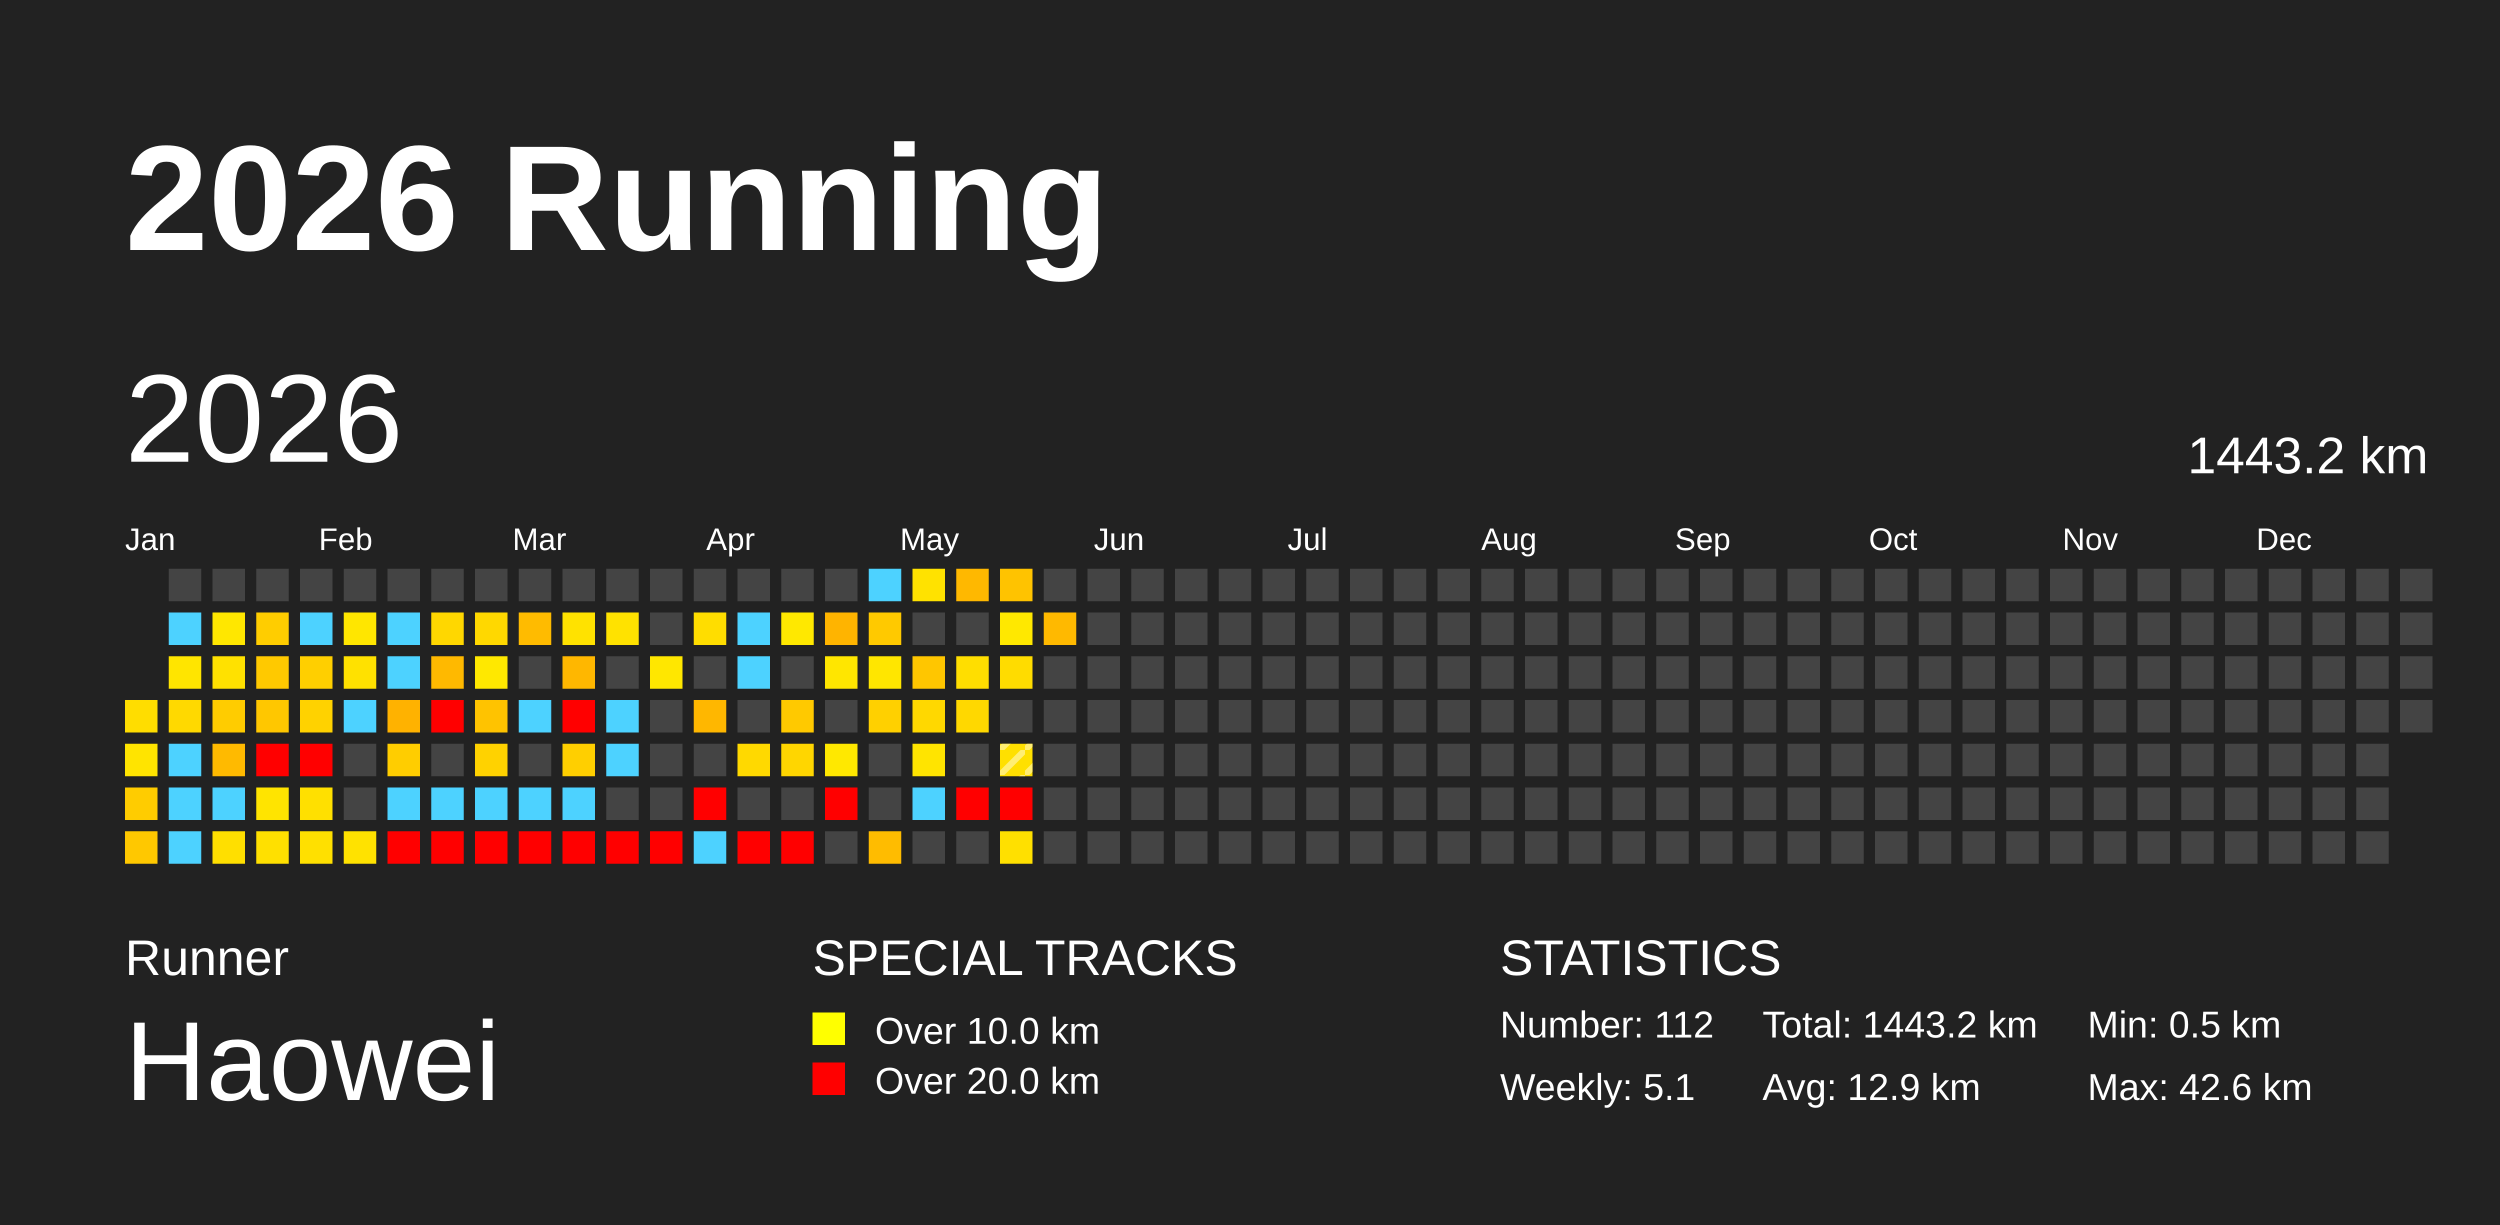
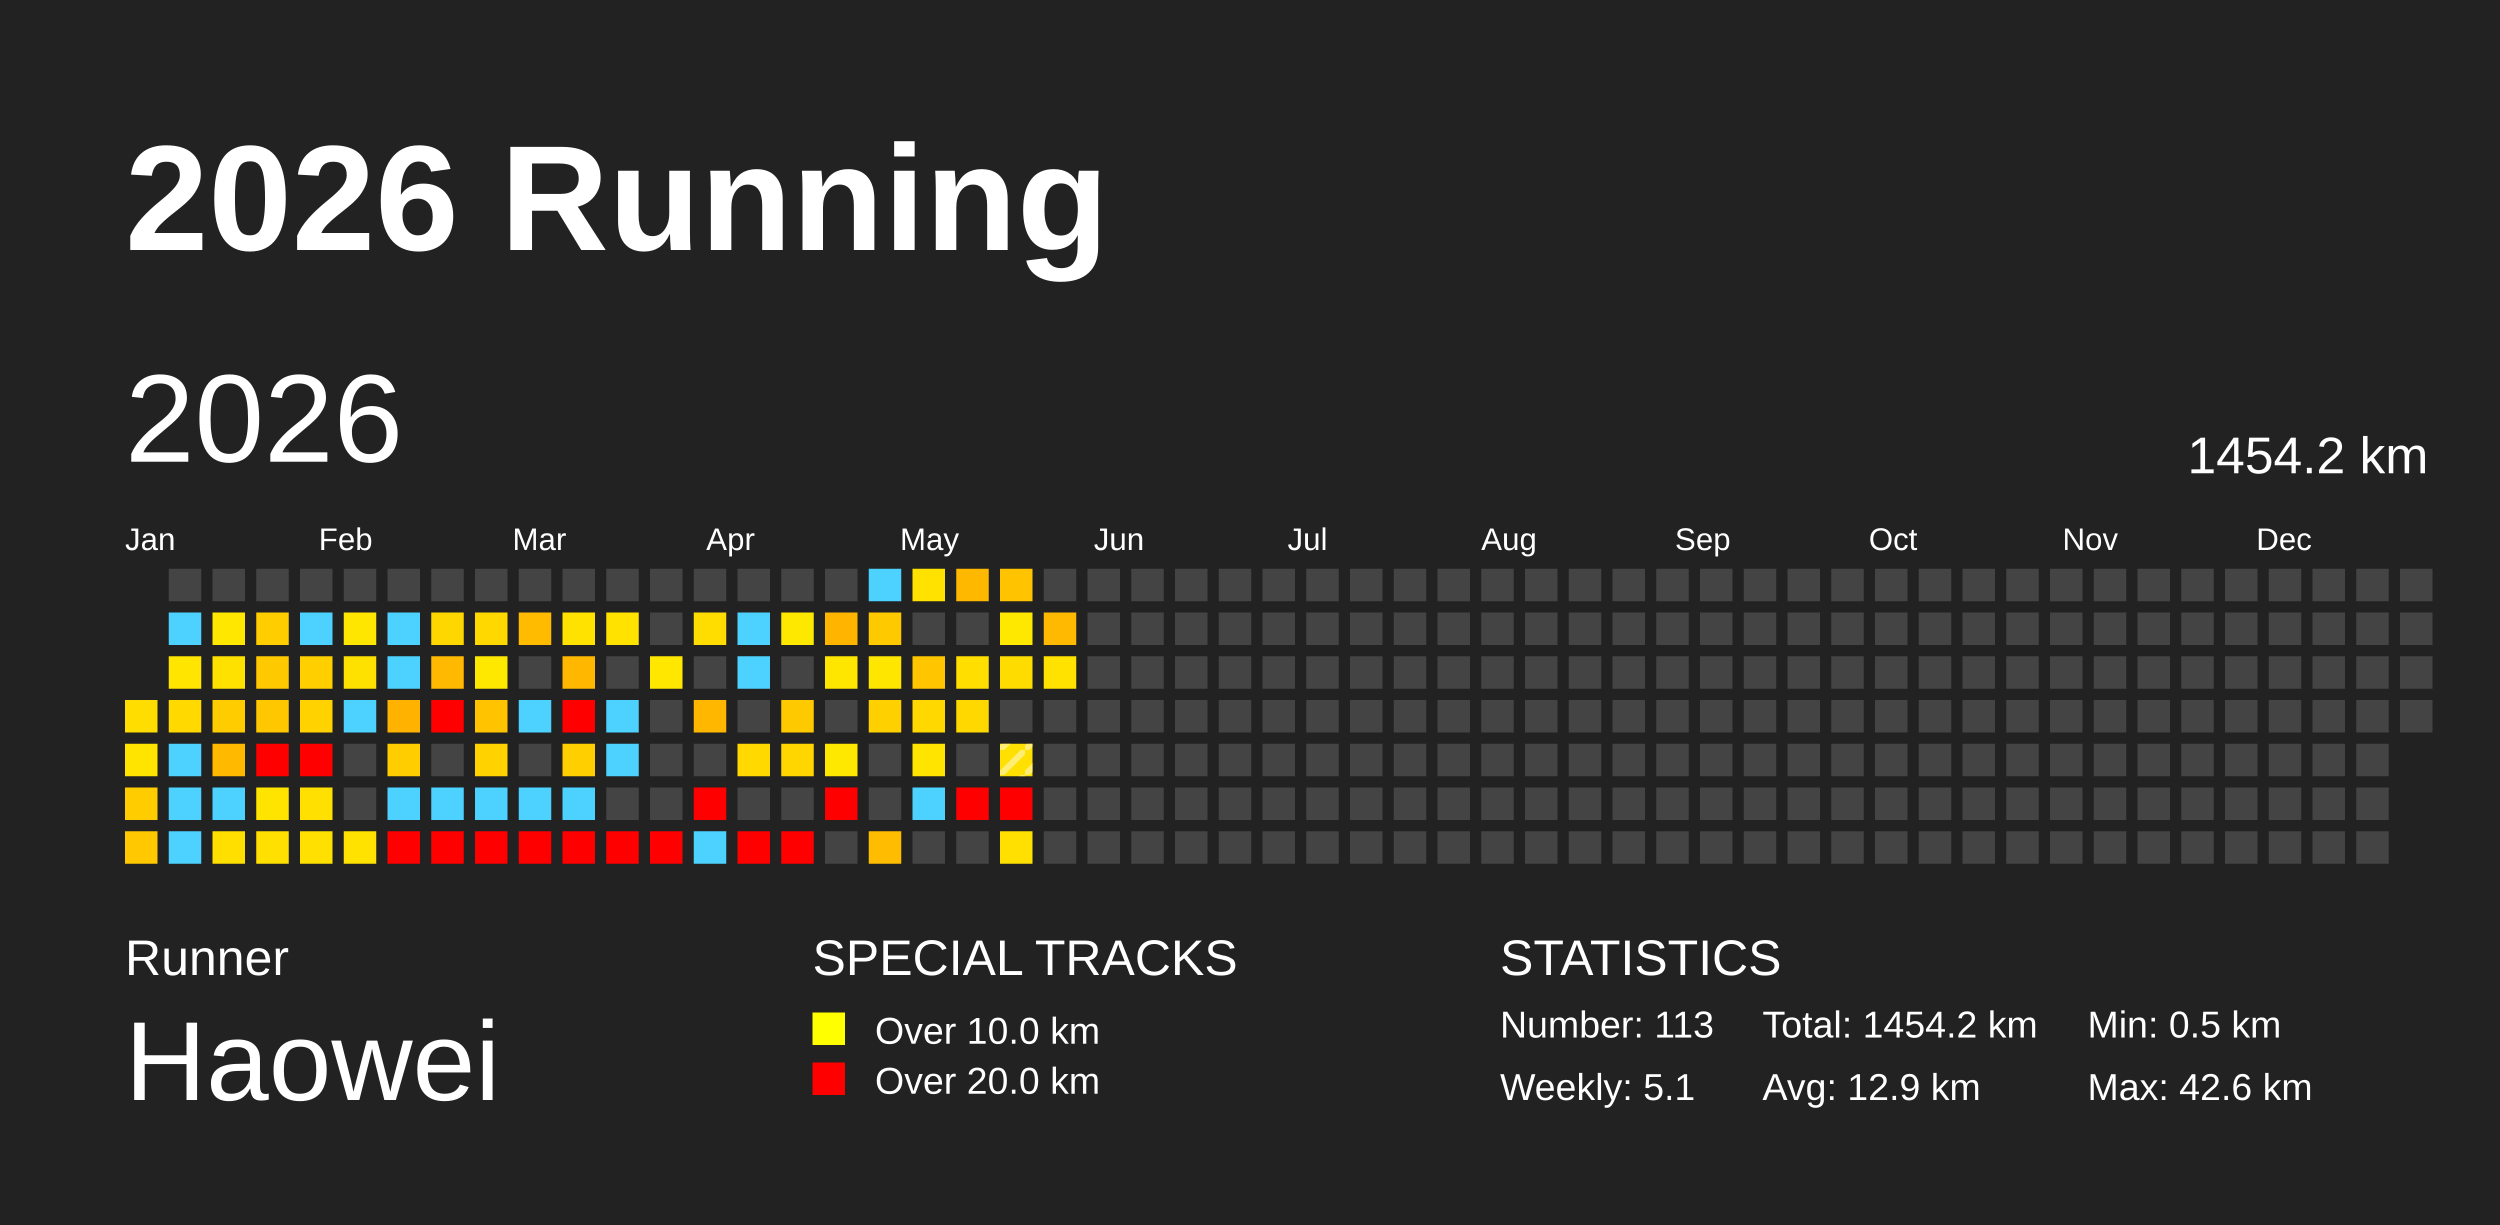
<svg xmlns="http://www.w3.org/2000/svg" baseProfile="full" height="98mm" version="1.1" viewBox="0,0,200,98" width="200mm">
  <defs>
    <pattern height="2" id="indoor-stripe" patternUnits="userSpaceOnUse" width="2">
      <line stroke="white" stroke-opacity="0.45" stroke-width="0.5" x1="0" x2="2" y1="2" y2="0" />
    </pattern>
  </defs>
  <rect fill="#222222" height="98" width="200" x="0" y="0" />
  <text fill="#FFFFFF" style="font-size:12px; font-family:Arial; font-weight:bold;" x="10" y="20">2026 Running</text>
  <text fill="#FFFFFF" style="font-size:4px; font-family:Arial" x="10" y="78">Runner</text>
  <text fill="#FFFFFF" style="font-size:9px; font-family:Arial" x="10" y="88">Haowei</text>
  <text fill="#FFFFFF" style="font-size:4px; font-family:Arial" x="65" y="78">SPECIAL TRACKS</text>
  <rect fill="yellow" height="2.6" width="2.6" x="65" y="81" />
  <text fill="#FFFFFF" style="font-size:3px; font-family:Arial" x="70" y="83.5">Over 10.0 km</text>
  <rect fill="red" height="2.6" width="2.6" x="65" y="85" />
  <text fill="#FFFFFF" style="font-size:3px; font-family:Arial" x="70" y="87.5">Over 20.0 km</text>
  <text fill="#FFFFFF" style="font-size:4px; font-family:Arial" x="120" y="78">STATISTICS</text>
-   <text fill="#FFFFFF" style="font-size:3px; font-family:Arial" x="120" y="83">Number: 112</text>
+   <text fill="#FFFFFF" style="font-size:3px; font-family:Arial" x="120" y="83">Number: 113</text>
  <text fill="#FFFFFF" style="font-size:3px; font-family:Arial" x="120" y="88">Weekly: 5.1</text>
-   <text fill="#FFFFFF" style="font-size:3px; font-family:Arial" x="141" y="83">Total: 1443.2 km</text>
+   <text fill="#FFFFFF" style="font-size:3px; font-family:Arial" x="141" y="83">Total: 1454.2 km</text>
  <text fill="#FFFFFF" style="font-size:3px; font-family:Arial" x="141" y="88">Avg: 12.9 km</text>
  <text fill="#FFFFFF" style="font-size:3px; font-family:Arial" x="167" y="83">Min: 0.5 km</text>
  <text fill="#FFFFFF" style="font-size:3px; font-family:Arial" x="167" y="88">Max: 42.6 km</text>
  <text dominant-baseline="hanging" fill="#FFFFFF" style="font-size:10.0px; font-family:Arial;" x="10" y="30">2026</text>
-   <text dominant-baseline="hanging" fill="#FFFFFF" style="font-size:4.125px; font-family:Arial;" x="175" y="35">1443.2 km</text>
+   <text dominant-baseline="hanging" fill="#FFFFFF" style="font-size:4.125px; font-family:Arial;" x="175" y="35">1454.2 km</text>
  <text fill="#FFFFFF" style="font-size:2.5px; font-family:Arial" x="10.0" y="44">Jan</text>
  <text fill="#FFFFFF" style="font-size:2.5px; font-family:Arial" x="25.5" y="44">Feb</text>
  <text fill="#FFFFFF" style="font-size:2.5px; font-family:Arial" x="41.0" y="44">Mar</text>
  <text fill="#FFFFFF" style="font-size:2.5px; font-family:Arial" x="56.5" y="44">Apr</text>
  <text fill="#FFFFFF" style="font-size:2.5px; font-family:Arial" x="72.0" y="44">May</text>
  <text fill="#FFFFFF" style="font-size:2.5px; font-family:Arial" x="87.5" y="44">Jun</text>
  <text fill="#FFFFFF" style="font-size:2.5px; font-family:Arial" x="103.0" y="44">Jul</text>
  <text fill="#FFFFFF" style="font-size:2.5px; font-family:Arial" x="118.5" y="44">Aug</text>
  <text fill="#FFFFFF" style="font-size:2.5px; font-family:Arial" x="134.0" y="44">Sep</text>
  <text fill="#FFFFFF" style="font-size:2.5px; font-family:Arial" x="149.5" y="44">Oct</text>
  <text fill="#FFFFFF" style="font-size:2.5px; font-family:Arial" x="165.0" y="44">Nov</text>
  <text fill="#FFFFFF" style="font-size:2.5px; font-family:Arial" x="180.5" y="44">Dec</text>
  <rect fill="#ffdd00" height="2.6" width="2.6" x="10.0" y="56.0" />
  <rect fill="#ffe400" height="2.6" width="2.6" x="10.0" y="59.5" />
  <rect fill="#ffcc00" height="2.6" width="2.6" x="10.0" y="63.0" />
  <rect fill="#ffc800" height="2.6" width="2.6" x="10.0" y="66.5" />
  <rect fill="#444444" height="2.6" width="2.6" x="13.5" y="45.5" />
  <rect fill="#4dd2ff" height="2.6" width="2.6" x="13.5" y="49.0" />
  <rect fill="#ffe500" height="2.6" width="2.6" x="13.5" y="52.5" />
  <rect fill="#ffd900" height="2.6" width="2.6" x="13.5" y="56.0" />
  <rect fill="#4dd2ff" height="2.6" width="2.6" x="13.5" y="59.5" />
  <rect fill="#4dd2ff" height="2.6" width="2.6" x="13.5" y="63.0" />
  <rect fill="#4dd2ff" height="2.6" width="2.6" x="13.5" y="66.5" />
  <rect fill="#444444" height="2.6" width="2.6" x="17.0" y="45.5" />
  <rect fill="#ffe700" height="2.6" width="2.6" x="17.0" y="49.0" />
  <rect fill="#ffe100" height="2.6" width="2.6" x="17.0" y="52.5" />
  <rect fill="#ffcc00" height="2.6" width="2.6" x="17.0" y="56.0" />
  <rect fill="#ffba00" height="2.6" width="2.6" x="17.0" y="59.5" />
  <rect fill="#4dd2ff" height="2.6" width="2.6" x="17.0" y="63.0" />
  <rect fill="#ffdf00" height="2.6" width="2.6" x="17.0" y="66.5" />
  <rect fill="#444444" height="2.6" width="2.6" x="20.5" y="45.5" />
  <rect fill="#ffcd00" height="2.6" width="2.6" x="20.5" y="49.0" />
  <rect fill="#ffc900" height="2.6" width="2.6" x="20.5" y="52.5" />
  <rect fill="#ffc700" height="2.6" width="2.6" x="20.5" y="56.0" />
  <rect fill="red" height="2.6" width="2.6" x="20.5" y="59.5" />
  <rect fill="#ffe400" height="2.6" width="2.6" x="20.5" y="63.0" />
  <rect fill="#ffe000" height="2.6" width="2.6" x="20.5" y="66.5" />
  <rect fill="#444444" height="2.6" width="2.6" x="24.0" y="45.5" />
  <rect fill="#4dd2ff" height="2.6" width="2.6" x="24.0" y="49.0" />
  <rect fill="#ffcf00" height="2.6" width="2.6" x="24.0" y="52.5" />
  <rect fill="#ffd200" height="2.6" width="2.6" x="24.0" y="56.0" />
  <rect fill="red" height="2.6" width="2.6" x="24.0" y="59.5" />
  <rect fill="#ffe000" height="2.6" width="2.6" x="24.0" y="63.0" />
  <rect fill="#ffe000" height="2.6" width="2.6" x="24.0" y="66.5" />
  <rect fill="#444444" height="2.6" width="2.6" x="27.5" y="45.5" />
  <rect fill="#ffe600" height="2.6" width="2.6" x="27.5" y="49.0" />
  <rect fill="#ffe100" height="2.6" width="2.6" x="27.5" y="52.5" />
  <rect fill="#4dd2ff" height="2.6" width="2.6" x="27.5" y="56.0" />
  <rect fill="#444444" height="2.6" width="2.6" x="27.5" y="59.5" />
  <rect fill="#444444" height="2.6" width="2.6" x="27.5" y="63.0" />
  <rect fill="#ffe200" height="2.6" width="2.6" x="27.5" y="66.5" />
  <rect fill="#444444" height="2.6" width="2.6" x="31.0" y="45.5" />
  <rect fill="#4dd2ff" height="2.6" width="2.6" x="31.0" y="49.0" />
  <rect fill="#4dd2ff" height="2.6" width="2.6" x="31.0" y="52.5" />
  <rect fill="#ffb200" height="2.6" width="2.6" x="31.0" y="56.0" />
  <rect fill="#ffcd00" height="2.6" width="2.6" x="31.0" y="59.5" />
  <rect fill="#4dd2ff" height="2.6" width="2.6" x="31.0" y="63.0" />
  <rect fill="red" height="2.6" width="2.6" x="31.0" y="66.5" />
  <rect fill="#444444" height="2.6" width="2.6" x="34.5" y="45.5" />
  <rect fill="#ffd700" height="2.6" width="2.6" x="34.5" y="49.0" />
  <rect fill="#ffb900" height="2.6" width="2.6" x="34.5" y="52.5" />
  <rect fill="red" height="2.6" width="2.6" x="34.5" y="56.0" />
  <rect fill="#444444" height="2.6" width="2.6" x="34.5" y="59.5" />
  <rect fill="#4dd2ff" height="2.6" width="2.6" x="34.5" y="63.0" />
  <rect fill="red" height="2.6" width="2.6" x="34.5" y="66.5" />
  <rect fill="#444444" height="2.6" width="2.6" x="38.0" y="45.5" />
  <rect fill="#ffd800" height="2.6" width="2.6" x="38.0" y="49.0" />
  <rect fill="#ffe800" height="2.6" width="2.6" x="38.0" y="52.5" />
  <rect fill="#ffc300" height="2.6" width="2.6" x="38.0" y="56.0" />
  <rect fill="#ffd200" height="2.6" width="2.6" x="38.0" y="59.5" />
  <rect fill="#4dd2ff" height="2.6" width="2.6" x="38.0" y="63.0" />
  <rect fill="red" height="2.6" width="2.6" x="38.0" y="66.5" />
  <rect fill="#444444" height="2.6" width="2.6" x="41.5" y="45.5" />
  <rect fill="#ffbb00" height="2.6" width="2.6" x="41.5" y="49.0" />
  <rect fill="#444444" height="2.6" width="2.6" x="41.5" y="52.5" />
  <rect fill="#4dd2ff" height="2.6" width="2.6" x="41.5" y="56.0" />
  <rect fill="#444444" height="2.6" width="2.6" x="41.5" y="59.5" />
  <rect fill="#4dd2ff" height="2.6" width="2.6" x="41.5" y="63.0" />
  <rect fill="red" height="2.6" width="2.6" x="41.5" y="66.5" />
  <rect fill="#444444" height="2.6" width="2.6" x="45.0" y="45.5" />
  <rect fill="#ffe200" height="2.6" width="2.6" x="45.0" y="49.0" />
  <rect fill="#ffb700" height="2.6" width="2.6" x="45.0" y="52.5" />
  <rect fill="red" height="2.6" width="2.6" x="45.0" y="56.0" />
  <rect fill="#ffcf00" height="2.6" width="2.6" x="45.0" y="59.5" />
  <rect fill="#4dd2ff" height="2.6" width="2.6" x="45.0" y="63.0" />
  <rect fill="red" height="2.6" width="2.6" x="45.0" y="66.5" />
  <rect fill="#444444" height="2.6" width="2.6" x="48.5" y="45.5" />
  <rect fill="#ffe200" height="2.6" width="2.6" x="48.5" y="49.0" />
  <rect fill="#444444" height="2.6" width="2.6" x="48.5" y="52.5" />
  <rect fill="#4dd2ff" height="2.6" width="2.6" x="48.5" y="56.0" />
  <rect fill="#4dd2ff" height="2.6" width="2.6" x="48.5" y="59.5" />
  <rect fill="#444444" height="2.6" width="2.6" x="48.5" y="63.0" />
  <rect fill="red" height="2.6" width="2.6" x="48.5" y="66.5" />
  <rect fill="#444444" height="2.6" width="2.6" x="52.0" y="45.5" />
  <rect fill="#444444" height="2.6" width="2.6" x="52.0" y="49.0" />
  <rect fill="#ffe700" height="2.6" width="2.6" x="52.0" y="52.5" />
  <rect fill="#444444" height="2.6" width="2.6" x="52.0" y="56.0" />
  <rect fill="#444444" height="2.6" width="2.6" x="52.0" y="59.5" />
  <rect fill="#444444" height="2.6" width="2.6" x="52.0" y="63.0" />
  <rect fill="red" height="2.6" width="2.6" x="52.0" y="66.5" />
  <rect fill="#444444" height="2.6" width="2.6" x="55.5" y="45.5" />
  <rect fill="#ffdd00" height="2.6" width="2.6" x="55.5" y="49.0" />
  <rect fill="#444444" height="2.6" width="2.6" x="55.5" y="52.5" />
  <rect fill="#ffb700" height="2.6" width="2.6" x="55.5" y="56.0" />
  <rect fill="#444444" height="2.6" width="2.6" x="55.5" y="59.5" />
  <rect fill="red" height="2.6" width="2.6" x="55.5" y="63.0" />
  <rect fill="#4dd2ff" height="2.6" width="2.6" x="55.5" y="66.5" />
  <rect fill="#444444" height="2.6" width="2.6" x="59.0" y="45.5" />
  <rect fill="#4dd2ff" height="2.6" width="2.6" x="59.0" y="49.0" />
  <rect fill="#4dd2ff" height="2.6" width="2.6" x="59.0" y="52.5" />
  <rect fill="#444444" height="2.6" width="2.6" x="59.0" y="56.0" />
  <rect fill="#ffd900" height="2.6" width="2.6" x="59.0" y="59.5" />
  <rect fill="#444444" height="2.6" width="2.6" x="59.0" y="63.0" />
  <rect fill="red" height="2.6" width="2.6" x="59.0" y="66.5" />
  <rect fill="#444444" height="2.6" width="2.6" x="62.5" y="45.5" />
  <rect fill="#ffe800" height="2.6" width="2.6" x="62.5" y="49.0" />
  <rect fill="#444444" height="2.6" width="2.6" x="62.5" y="52.5" />
  <rect fill="#ffc900" height="2.6" width="2.6" x="62.5" y="56.0" />
  <rect fill="#ffd600" height="2.6" width="2.6" x="62.5" y="59.5" />
  <rect fill="#444444" height="2.6" width="2.6" x="62.5" y="63.0" />
  <rect fill="red" height="2.6" width="2.6" x="62.5" y="66.5" />
  <rect fill="#444444" height="2.6" width="2.6" x="66.0" y="45.5" />
  <rect fill="#ffb400" height="2.6" width="2.6" x="66.0" y="49.0" />
  <rect fill="#ffe600" height="2.6" width="2.6" x="66.0" y="52.5" />
  <rect fill="#444444" height="2.6" width="2.6" x="66.0" y="56.0" />
  <rect fill="#ffe800" height="2.6" width="2.6" x="66.0" y="59.5" />
  <rect fill="red" height="2.6" width="2.6" x="66.0" y="63.0" />
  <rect fill="#444444" height="2.6" width="2.6" x="66.0" y="66.5" />
  <rect fill="#4dd2ff" height="2.6" width="2.6" x="69.5" y="45.5" />
  <rect fill="#ffc900" height="2.6" width="2.6" x="69.5" y="49.0" />
  <rect fill="#ffe600" height="2.6" width="2.6" x="69.5" y="52.5" />
  <rect fill="#ffd000" height="2.6" width="2.6" x="69.5" y="56.0" />
  <rect fill="#444444" height="2.6" width="2.6" x="69.5" y="59.5" />
  <rect fill="#444444" height="2.6" width="2.6" x="69.5" y="63.0" />
  <rect fill="#ffbc00" height="2.6" width="2.6" x="69.5" y="66.5" />
  <rect fill="#ffe200" height="2.6" width="2.6" x="73.0" y="45.5" />
  <rect fill="#444444" height="2.6" width="2.6" x="73.0" y="49.0" />
  <rect fill="#ffc600" height="2.6" width="2.6" x="73.0" y="52.5" />
  <rect fill="#ffd800" height="2.6" width="2.6" x="73.0" y="56.0" />
  <rect fill="#ffe400" height="2.6" width="2.6" x="73.0" y="59.5" />
  <rect fill="#4dd2ff" height="2.6" width="2.6" x="73.0" y="63.0" />
  <rect fill="#444444" height="2.6" width="2.6" x="73.0" y="66.5" />
  <rect fill="#ffb800" height="2.6" width="2.6" x="76.5" y="45.5" />
  <rect fill="#444444" height="2.6" width="2.6" x="76.5" y="49.0" />
  <rect fill="#ffde00" height="2.6" width="2.6" x="76.5" y="52.5" />
  <rect fill="#ffd800" height="2.6" width="2.6" x="76.5" y="56.0" />
  <rect fill="#444444" height="2.6" width="2.6" x="76.5" y="59.5" />
  <rect fill="red" height="2.6" width="2.6" x="76.5" y="63.0" />
  <rect fill="#444444" height="2.6" width="2.6" x="76.5" y="66.5" />
  <rect fill="#ffc300" height="2.6" width="2.6" x="80.0" y="45.5" />
  <rect fill="#ffe800" height="2.6" width="2.6" x="80.0" y="49.0" />
  <rect fill="#ffdc00" height="2.6" width="2.6" x="80.0" y="52.5" />
  <rect fill="#444444" height="2.6" width="2.6" x="80.0" y="56.0" />
  <rect fill="#ffe000" height="2.6" width="2.6" x="80.0" y="59.5" />
  <rect fill="url(#indoor-stripe)" height="2.6" style="pointer-events: none;" width="2.6" x="80.0" y="59.5" />
  <rect fill="red" height="2.6" width="2.6" x="80.0" y="63.0" />
  <rect fill="#ffe000" height="2.6" width="2.6" x="80.0" y="66.5" />
  <rect fill="#444444" height="2.6" width="2.6" x="83.5" y="45.5" />
  <rect fill="#ffb900" height="2.6" width="2.6" x="83.5" y="49.0" />
-   <rect fill="#444444" height="2.6" width="2.6" x="83.5" y="52.5" />
+   <rect fill="#ffe200" height="2.6" width="2.6" x="83.5" y="52.5" />
  <rect fill="#444444" height="2.6" width="2.6" x="83.5" y="56.0" />
  <rect fill="#444444" height="2.6" width="2.6" x="83.5" y="59.5" />
  <rect fill="#444444" height="2.6" width="2.6" x="83.5" y="63.0" />
  <rect fill="#444444" height="2.6" width="2.6" x="83.5" y="66.5" />
  <rect fill="#444444" height="2.6" width="2.6" x="87.0" y="45.5" />
  <rect fill="#444444" height="2.6" width="2.6" x="87.0" y="49.0" />
  <rect fill="#444444" height="2.6" width="2.6" x="87.0" y="52.5" />
  <rect fill="#444444" height="2.6" width="2.6" x="87.0" y="56.0" />
  <rect fill="#444444" height="2.6" width="2.6" x="87.0" y="59.5" />
  <rect fill="#444444" height="2.6" width="2.6" x="87.0" y="63.0" />
  <rect fill="#444444" height="2.6" width="2.6" x="87.0" y="66.5" />
  <rect fill="#444444" height="2.6" width="2.6" x="90.5" y="45.5" />
  <rect fill="#444444" height="2.6" width="2.6" x="90.5" y="49.0" />
  <rect fill="#444444" height="2.6" width="2.6" x="90.5" y="52.5" />
  <rect fill="#444444" height="2.6" width="2.6" x="90.5" y="56.0" />
  <rect fill="#444444" height="2.6" width="2.6" x="90.5" y="59.5" />
  <rect fill="#444444" height="2.6" width="2.6" x="90.5" y="63.0" />
  <rect fill="#444444" height="2.6" width="2.6" x="90.5" y="66.5" />
  <rect fill="#444444" height="2.6" width="2.6" x="94.0" y="45.5" />
  <rect fill="#444444" height="2.6" width="2.6" x="94.0" y="49.0" />
  <rect fill="#444444" height="2.6" width="2.6" x="94.0" y="52.5" />
  <rect fill="#444444" height="2.6" width="2.6" x="94.0" y="56.0" />
  <rect fill="#444444" height="2.6" width="2.6" x="94.0" y="59.5" />
  <rect fill="#444444" height="2.6" width="2.6" x="94.0" y="63.0" />
  <rect fill="#444444" height="2.6" width="2.6" x="94.0" y="66.5" />
  <rect fill="#444444" height="2.6" width="2.6" x="97.5" y="45.5" />
  <rect fill="#444444" height="2.6" width="2.6" x="97.5" y="49.0" />
  <rect fill="#444444" height="2.6" width="2.6" x="97.5" y="52.5" />
  <rect fill="#444444" height="2.6" width="2.6" x="97.5" y="56.0" />
  <rect fill="#444444" height="2.6" width="2.6" x="97.5" y="59.5" />
  <rect fill="#444444" height="2.6" width="2.6" x="97.5" y="63.0" />
  <rect fill="#444444" height="2.6" width="2.6" x="97.5" y="66.5" />
  <rect fill="#444444" height="2.6" width="2.6" x="101.0" y="45.5" />
  <rect fill="#444444" height="2.6" width="2.6" x="101.0" y="49.0" />
  <rect fill="#444444" height="2.6" width="2.6" x="101.0" y="52.5" />
  <rect fill="#444444" height="2.6" width="2.6" x="101.0" y="56.0" />
  <rect fill="#444444" height="2.6" width="2.6" x="101.0" y="59.5" />
  <rect fill="#444444" height="2.6" width="2.6" x="101.0" y="63.0" />
  <rect fill="#444444" height="2.6" width="2.6" x="101.0" y="66.5" />
  <rect fill="#444444" height="2.6" width="2.6" x="104.5" y="45.5" />
  <rect fill="#444444" height="2.6" width="2.6" x="104.5" y="49.0" />
  <rect fill="#444444" height="2.6" width="2.6" x="104.5" y="52.5" />
  <rect fill="#444444" height="2.6" width="2.6" x="104.5" y="56.0" />
  <rect fill="#444444" height="2.6" width="2.6" x="104.5" y="59.5" />
  <rect fill="#444444" height="2.6" width="2.6" x="104.5" y="63.0" />
  <rect fill="#444444" height="2.6" width="2.6" x="104.5" y="66.5" />
  <rect fill="#444444" height="2.6" width="2.6" x="108.0" y="45.5" />
  <rect fill="#444444" height="2.6" width="2.6" x="108.0" y="49.0" />
  <rect fill="#444444" height="2.6" width="2.6" x="108.0" y="52.5" />
  <rect fill="#444444" height="2.6" width="2.6" x="108.0" y="56.0" />
  <rect fill="#444444" height="2.6" width="2.6" x="108.0" y="59.5" />
  <rect fill="#444444" height="2.6" width="2.6" x="108.0" y="63.0" />
  <rect fill="#444444" height="2.6" width="2.6" x="108.0" y="66.5" />
  <rect fill="#444444" height="2.6" width="2.6" x="111.5" y="45.5" />
  <rect fill="#444444" height="2.6" width="2.6" x="111.5" y="49.0" />
  <rect fill="#444444" height="2.6" width="2.6" x="111.5" y="52.5" />
  <rect fill="#444444" height="2.6" width="2.6" x="111.5" y="56.0" />
  <rect fill="#444444" height="2.6" width="2.6" x="111.5" y="59.5" />
  <rect fill="#444444" height="2.6" width="2.6" x="111.5" y="63.0" />
  <rect fill="#444444" height="2.6" width="2.6" x="111.5" y="66.5" />
  <rect fill="#444444" height="2.6" width="2.6" x="115.0" y="45.5" />
  <rect fill="#444444" height="2.6" width="2.6" x="115.0" y="49.0" />
  <rect fill="#444444" height="2.6" width="2.6" x="115.0" y="52.5" />
  <rect fill="#444444" height="2.6" width="2.6" x="115.0" y="56.0" />
  <rect fill="#444444" height="2.6" width="2.6" x="115.0" y="59.5" />
  <rect fill="#444444" height="2.6" width="2.6" x="115.0" y="63.0" />
  <rect fill="#444444" height="2.6" width="2.6" x="115.0" y="66.5" />
  <rect fill="#444444" height="2.6" width="2.6" x="118.5" y="45.5" />
  <rect fill="#444444" height="2.6" width="2.6" x="118.5" y="49.0" />
  <rect fill="#444444" height="2.6" width="2.6" x="118.5" y="52.5" />
  <rect fill="#444444" height="2.6" width="2.6" x="118.5" y="56.0" />
  <rect fill="#444444" height="2.6" width="2.6" x="118.5" y="59.5" />
  <rect fill="#444444" height="2.6" width="2.6" x="118.5" y="63.0" />
  <rect fill="#444444" height="2.6" width="2.6" x="118.5" y="66.5" />
  <rect fill="#444444" height="2.6" width="2.6" x="122.0" y="45.5" />
  <rect fill="#444444" height="2.6" width="2.6" x="122.0" y="49.0" />
  <rect fill="#444444" height="2.6" width="2.6" x="122.0" y="52.5" />
  <rect fill="#444444" height="2.6" width="2.6" x="122.0" y="56.0" />
  <rect fill="#444444" height="2.6" width="2.6" x="122.0" y="59.5" />
  <rect fill="#444444" height="2.6" width="2.6" x="122.0" y="63.0" />
  <rect fill="#444444" height="2.6" width="2.6" x="122.0" y="66.5" />
  <rect fill="#444444" height="2.6" width="2.6" x="125.5" y="45.5" />
  <rect fill="#444444" height="2.6" width="2.6" x="125.5" y="49.0" />
  <rect fill="#444444" height="2.6" width="2.6" x="125.5" y="52.5" />
  <rect fill="#444444" height="2.6" width="2.6" x="125.5" y="56.0" />
  <rect fill="#444444" height="2.6" width="2.6" x="125.5" y="59.5" />
  <rect fill="#444444" height="2.6" width="2.6" x="125.5" y="63.0" />
  <rect fill="#444444" height="2.6" width="2.6" x="125.5" y="66.5" />
  <rect fill="#444444" height="2.6" width="2.6" x="129.0" y="45.5" />
  <rect fill="#444444" height="2.6" width="2.6" x="129.0" y="49.0" />
  <rect fill="#444444" height="2.6" width="2.6" x="129.0" y="52.5" />
  <rect fill="#444444" height="2.6" width="2.6" x="129.0" y="56.0" />
  <rect fill="#444444" height="2.6" width="2.6" x="129.0" y="59.5" />
  <rect fill="#444444" height="2.6" width="2.6" x="129.0" y="63.0" />
  <rect fill="#444444" height="2.6" width="2.6" x="129.0" y="66.5" />
  <rect fill="#444444" height="2.6" width="2.6" x="132.5" y="45.5" />
  <rect fill="#444444" height="2.6" width="2.6" x="132.5" y="49.0" />
  <rect fill="#444444" height="2.6" width="2.6" x="132.5" y="52.5" />
  <rect fill="#444444" height="2.6" width="2.6" x="132.5" y="56.0" />
  <rect fill="#444444" height="2.6" width="2.6" x="132.5" y="59.5" />
  <rect fill="#444444" height="2.6" width="2.6" x="132.5" y="63.0" />
  <rect fill="#444444" height="2.6" width="2.6" x="132.5" y="66.5" />
  <rect fill="#444444" height="2.6" width="2.6" x="136.0" y="45.5" />
  <rect fill="#444444" height="2.6" width="2.6" x="136.0" y="49.0" />
  <rect fill="#444444" height="2.6" width="2.6" x="136.0" y="52.5" />
  <rect fill="#444444" height="2.6" width="2.6" x="136.0" y="56.0" />
  <rect fill="#444444" height="2.6" width="2.6" x="136.0" y="59.5" />
  <rect fill="#444444" height="2.6" width="2.6" x="136.0" y="63.0" />
  <rect fill="#444444" height="2.6" width="2.6" x="136.0" y="66.5" />
  <rect fill="#444444" height="2.6" width="2.6" x="139.5" y="45.5" />
  <rect fill="#444444" height="2.6" width="2.6" x="139.5" y="49.0" />
  <rect fill="#444444" height="2.6" width="2.6" x="139.5" y="52.5" />
  <rect fill="#444444" height="2.6" width="2.6" x="139.5" y="56.0" />
  <rect fill="#444444" height="2.6" width="2.6" x="139.5" y="59.5" />
  <rect fill="#444444" height="2.6" width="2.6" x="139.5" y="63.0" />
  <rect fill="#444444" height="2.6" width="2.6" x="139.5" y="66.5" />
  <rect fill="#444444" height="2.6" width="2.6" x="143.0" y="45.5" />
  <rect fill="#444444" height="2.6" width="2.6" x="143.0" y="49.0" />
  <rect fill="#444444" height="2.6" width="2.6" x="143.0" y="52.5" />
  <rect fill="#444444" height="2.6" width="2.6" x="143.0" y="56.0" />
  <rect fill="#444444" height="2.6" width="2.6" x="143.0" y="59.5" />
  <rect fill="#444444" height="2.6" width="2.6" x="143.0" y="63.0" />
  <rect fill="#444444" height="2.6" width="2.6" x="143.0" y="66.5" />
  <rect fill="#444444" height="2.6" width="2.6" x="146.5" y="45.5" />
  <rect fill="#444444" height="2.6" width="2.6" x="146.5" y="49.0" />
  <rect fill="#444444" height="2.6" width="2.6" x="146.5" y="52.5" />
  <rect fill="#444444" height="2.6" width="2.6" x="146.5" y="56.0" />
  <rect fill="#444444" height="2.6" width="2.6" x="146.5" y="59.5" />
  <rect fill="#444444" height="2.6" width="2.6" x="146.5" y="63.0" />
  <rect fill="#444444" height="2.6" width="2.6" x="146.5" y="66.5" />
  <rect fill="#444444" height="2.6" width="2.6" x="150.0" y="45.5" />
  <rect fill="#444444" height="2.6" width="2.6" x="150.0" y="49.0" />
  <rect fill="#444444" height="2.6" width="2.6" x="150.0" y="52.5" />
  <rect fill="#444444" height="2.6" width="2.6" x="150.0" y="56.0" />
  <rect fill="#444444" height="2.6" width="2.6" x="150.0" y="59.5" />
  <rect fill="#444444" height="2.6" width="2.6" x="150.0" y="63.0" />
  <rect fill="#444444" height="2.6" width="2.6" x="150.0" y="66.5" />
  <rect fill="#444444" height="2.6" width="2.6" x="153.5" y="45.5" />
  <rect fill="#444444" height="2.6" width="2.6" x="153.5" y="49.0" />
  <rect fill="#444444" height="2.6" width="2.6" x="153.5" y="52.5" />
  <rect fill="#444444" height="2.6" width="2.6" x="153.5" y="56.0" />
  <rect fill="#444444" height="2.6" width="2.6" x="153.5" y="59.5" />
  <rect fill="#444444" height="2.6" width="2.6" x="153.5" y="63.0" />
  <rect fill="#444444" height="2.6" width="2.6" x="153.5" y="66.5" />
  <rect fill="#444444" height="2.6" width="2.6" x="157.0" y="45.5" />
  <rect fill="#444444" height="2.6" width="2.6" x="157.0" y="49.0" />
  <rect fill="#444444" height="2.6" width="2.6" x="157.0" y="52.5" />
  <rect fill="#444444" height="2.6" width="2.6" x="157.0" y="56.0" />
  <rect fill="#444444" height="2.6" width="2.6" x="157.0" y="59.5" />
  <rect fill="#444444" height="2.6" width="2.6" x="157.0" y="63.0" />
  <rect fill="#444444" height="2.6" width="2.6" x="157.0" y="66.5" />
  <rect fill="#444444" height="2.6" width="2.6" x="160.5" y="45.5" />
  <rect fill="#444444" height="2.6" width="2.6" x="160.5" y="49.0" />
  <rect fill="#444444" height="2.6" width="2.6" x="160.5" y="52.5" />
  <rect fill="#444444" height="2.6" width="2.6" x="160.5" y="56.0" />
  <rect fill="#444444" height="2.6" width="2.6" x="160.5" y="59.5" />
  <rect fill="#444444" height="2.6" width="2.6" x="160.5" y="63.0" />
  <rect fill="#444444" height="2.6" width="2.6" x="160.5" y="66.5" />
  <rect fill="#444444" height="2.6" width="2.6" x="164.0" y="45.5" />
  <rect fill="#444444" height="2.6" width="2.6" x="164.0" y="49.0" />
  <rect fill="#444444" height="2.6" width="2.6" x="164.0" y="52.5" />
  <rect fill="#444444" height="2.6" width="2.6" x="164.0" y="56.0" />
  <rect fill="#444444" height="2.6" width="2.6" x="164.0" y="59.5" />
  <rect fill="#444444" height="2.6" width="2.6" x="164.0" y="63.0" />
  <rect fill="#444444" height="2.6" width="2.6" x="164.0" y="66.5" />
  <rect fill="#444444" height="2.6" width="2.6" x="167.5" y="45.5" />
  <rect fill="#444444" height="2.6" width="2.6" x="167.5" y="49.0" />
  <rect fill="#444444" height="2.6" width="2.6" x="167.5" y="52.5" />
  <rect fill="#444444" height="2.6" width="2.6" x="167.5" y="56.0" />
  <rect fill="#444444" height="2.6" width="2.6" x="167.5" y="59.5" />
  <rect fill="#444444" height="2.6" width="2.6" x="167.5" y="63.0" />
  <rect fill="#444444" height="2.6" width="2.6" x="167.5" y="66.5" />
  <rect fill="#444444" height="2.6" width="2.6" x="171.0" y="45.5" />
  <rect fill="#444444" height="2.6" width="2.6" x="171.0" y="49.0" />
  <rect fill="#444444" height="2.6" width="2.6" x="171.0" y="52.5" />
  <rect fill="#444444" height="2.6" width="2.6" x="171.0" y="56.0" />
  <rect fill="#444444" height="2.6" width="2.6" x="171.0" y="59.5" />
  <rect fill="#444444" height="2.6" width="2.6" x="171.0" y="63.0" />
  <rect fill="#444444" height="2.6" width="2.6" x="171.0" y="66.5" />
  <rect fill="#444444" height="2.6" width="2.6" x="174.5" y="45.5" />
  <rect fill="#444444" height="2.6" width="2.6" x="174.5" y="49.0" />
  <rect fill="#444444" height="2.6" width="2.6" x="174.5" y="52.5" />
  <rect fill="#444444" height="2.6" width="2.6" x="174.5" y="56.0" />
  <rect fill="#444444" height="2.6" width="2.6" x="174.5" y="59.5" />
  <rect fill="#444444" height="2.6" width="2.6" x="174.5" y="63.0" />
  <rect fill="#444444" height="2.6" width="2.6" x="174.5" y="66.5" />
  <rect fill="#444444" height="2.6" width="2.6" x="178.0" y="45.5" />
  <rect fill="#444444" height="2.6" width="2.6" x="178.0" y="49.0" />
  <rect fill="#444444" height="2.6" width="2.6" x="178.0" y="52.5" />
  <rect fill="#444444" height="2.6" width="2.6" x="178.0" y="56.0" />
  <rect fill="#444444" height="2.6" width="2.6" x="178.0" y="59.5" />
  <rect fill="#444444" height="2.6" width="2.6" x="178.0" y="63.0" />
  <rect fill="#444444" height="2.6" width="2.6" x="178.0" y="66.5" />
  <rect fill="#444444" height="2.6" width="2.6" x="181.5" y="45.5" />
  <rect fill="#444444" height="2.6" width="2.6" x="181.5" y="49.0" />
  <rect fill="#444444" height="2.6" width="2.6" x="181.5" y="52.5" />
  <rect fill="#444444" height="2.6" width="2.6" x="181.5" y="56.0" />
  <rect fill="#444444" height="2.6" width="2.6" x="181.5" y="59.5" />
  <rect fill="#444444" height="2.6" width="2.6" x="181.5" y="63.0" />
  <rect fill="#444444" height="2.6" width="2.6" x="181.5" y="66.5" />
  <rect fill="#444444" height="2.6" width="2.6" x="185.0" y="45.5" />
  <rect fill="#444444" height="2.6" width="2.6" x="185.0" y="49.0" />
  <rect fill="#444444" height="2.6" width="2.6" x="185.0" y="52.5" />
  <rect fill="#444444" height="2.6" width="2.6" x="185.0" y="56.0" />
  <rect fill="#444444" height="2.6" width="2.6" x="185.0" y="59.5" />
  <rect fill="#444444" height="2.6" width="2.6" x="185.0" y="63.0" />
  <rect fill="#444444" height="2.6" width="2.6" x="185.0" y="66.5" />
  <rect fill="#444444" height="2.6" width="2.6" x="188.5" y="45.5" />
  <rect fill="#444444" height="2.6" width="2.6" x="188.5" y="49.0" />
  <rect fill="#444444" height="2.6" width="2.6" x="188.5" y="52.5" />
  <rect fill="#444444" height="2.6" width="2.6" x="188.5" y="56.0" />
  <rect fill="#444444" height="2.6" width="2.6" x="188.5" y="59.5" />
  <rect fill="#444444" height="2.6" width="2.6" x="188.5" y="63.0" />
  <rect fill="#444444" height="2.6" width="2.6" x="188.5" y="66.5" />
  <rect fill="#444444" height="2.6" width="2.6" x="192.0" y="45.5" />
  <rect fill="#444444" height="2.6" width="2.6" x="192.0" y="49.0" />
  <rect fill="#444444" height="2.6" width="2.6" x="192.0" y="52.5" />
  <rect fill="#444444" height="2.6" width="2.6" x="192.0" y="56.0" />
</svg>
